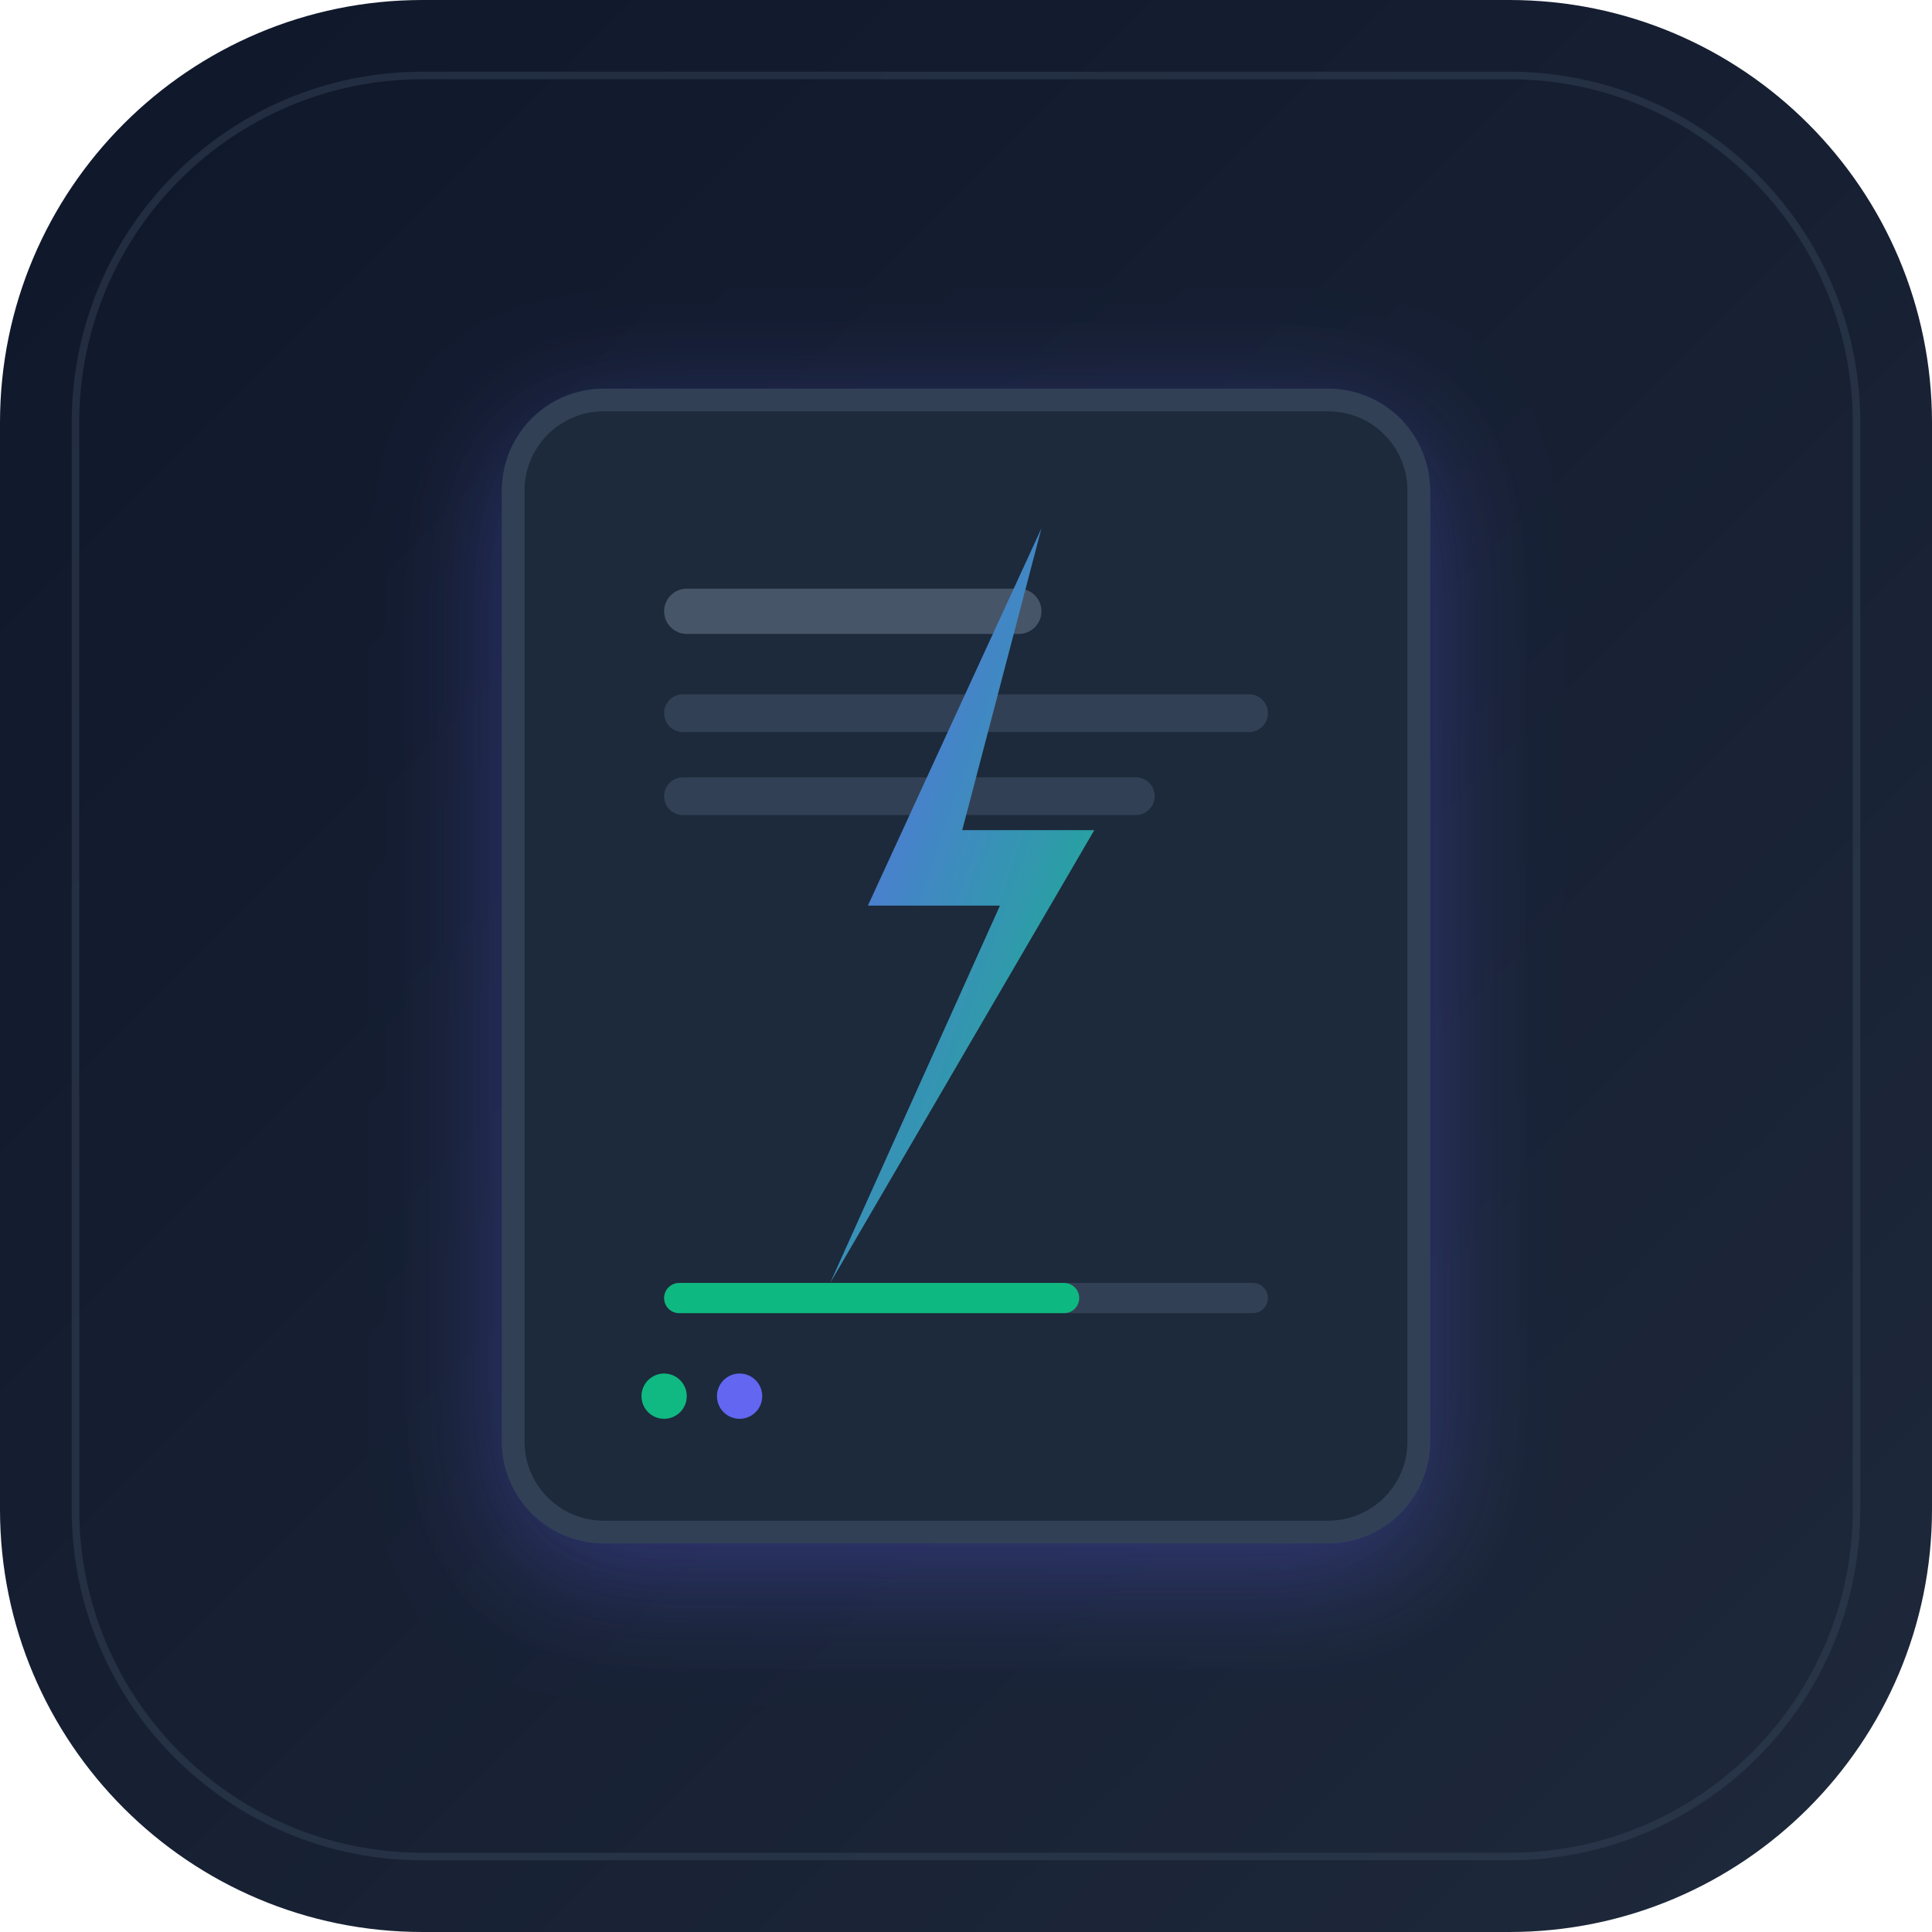
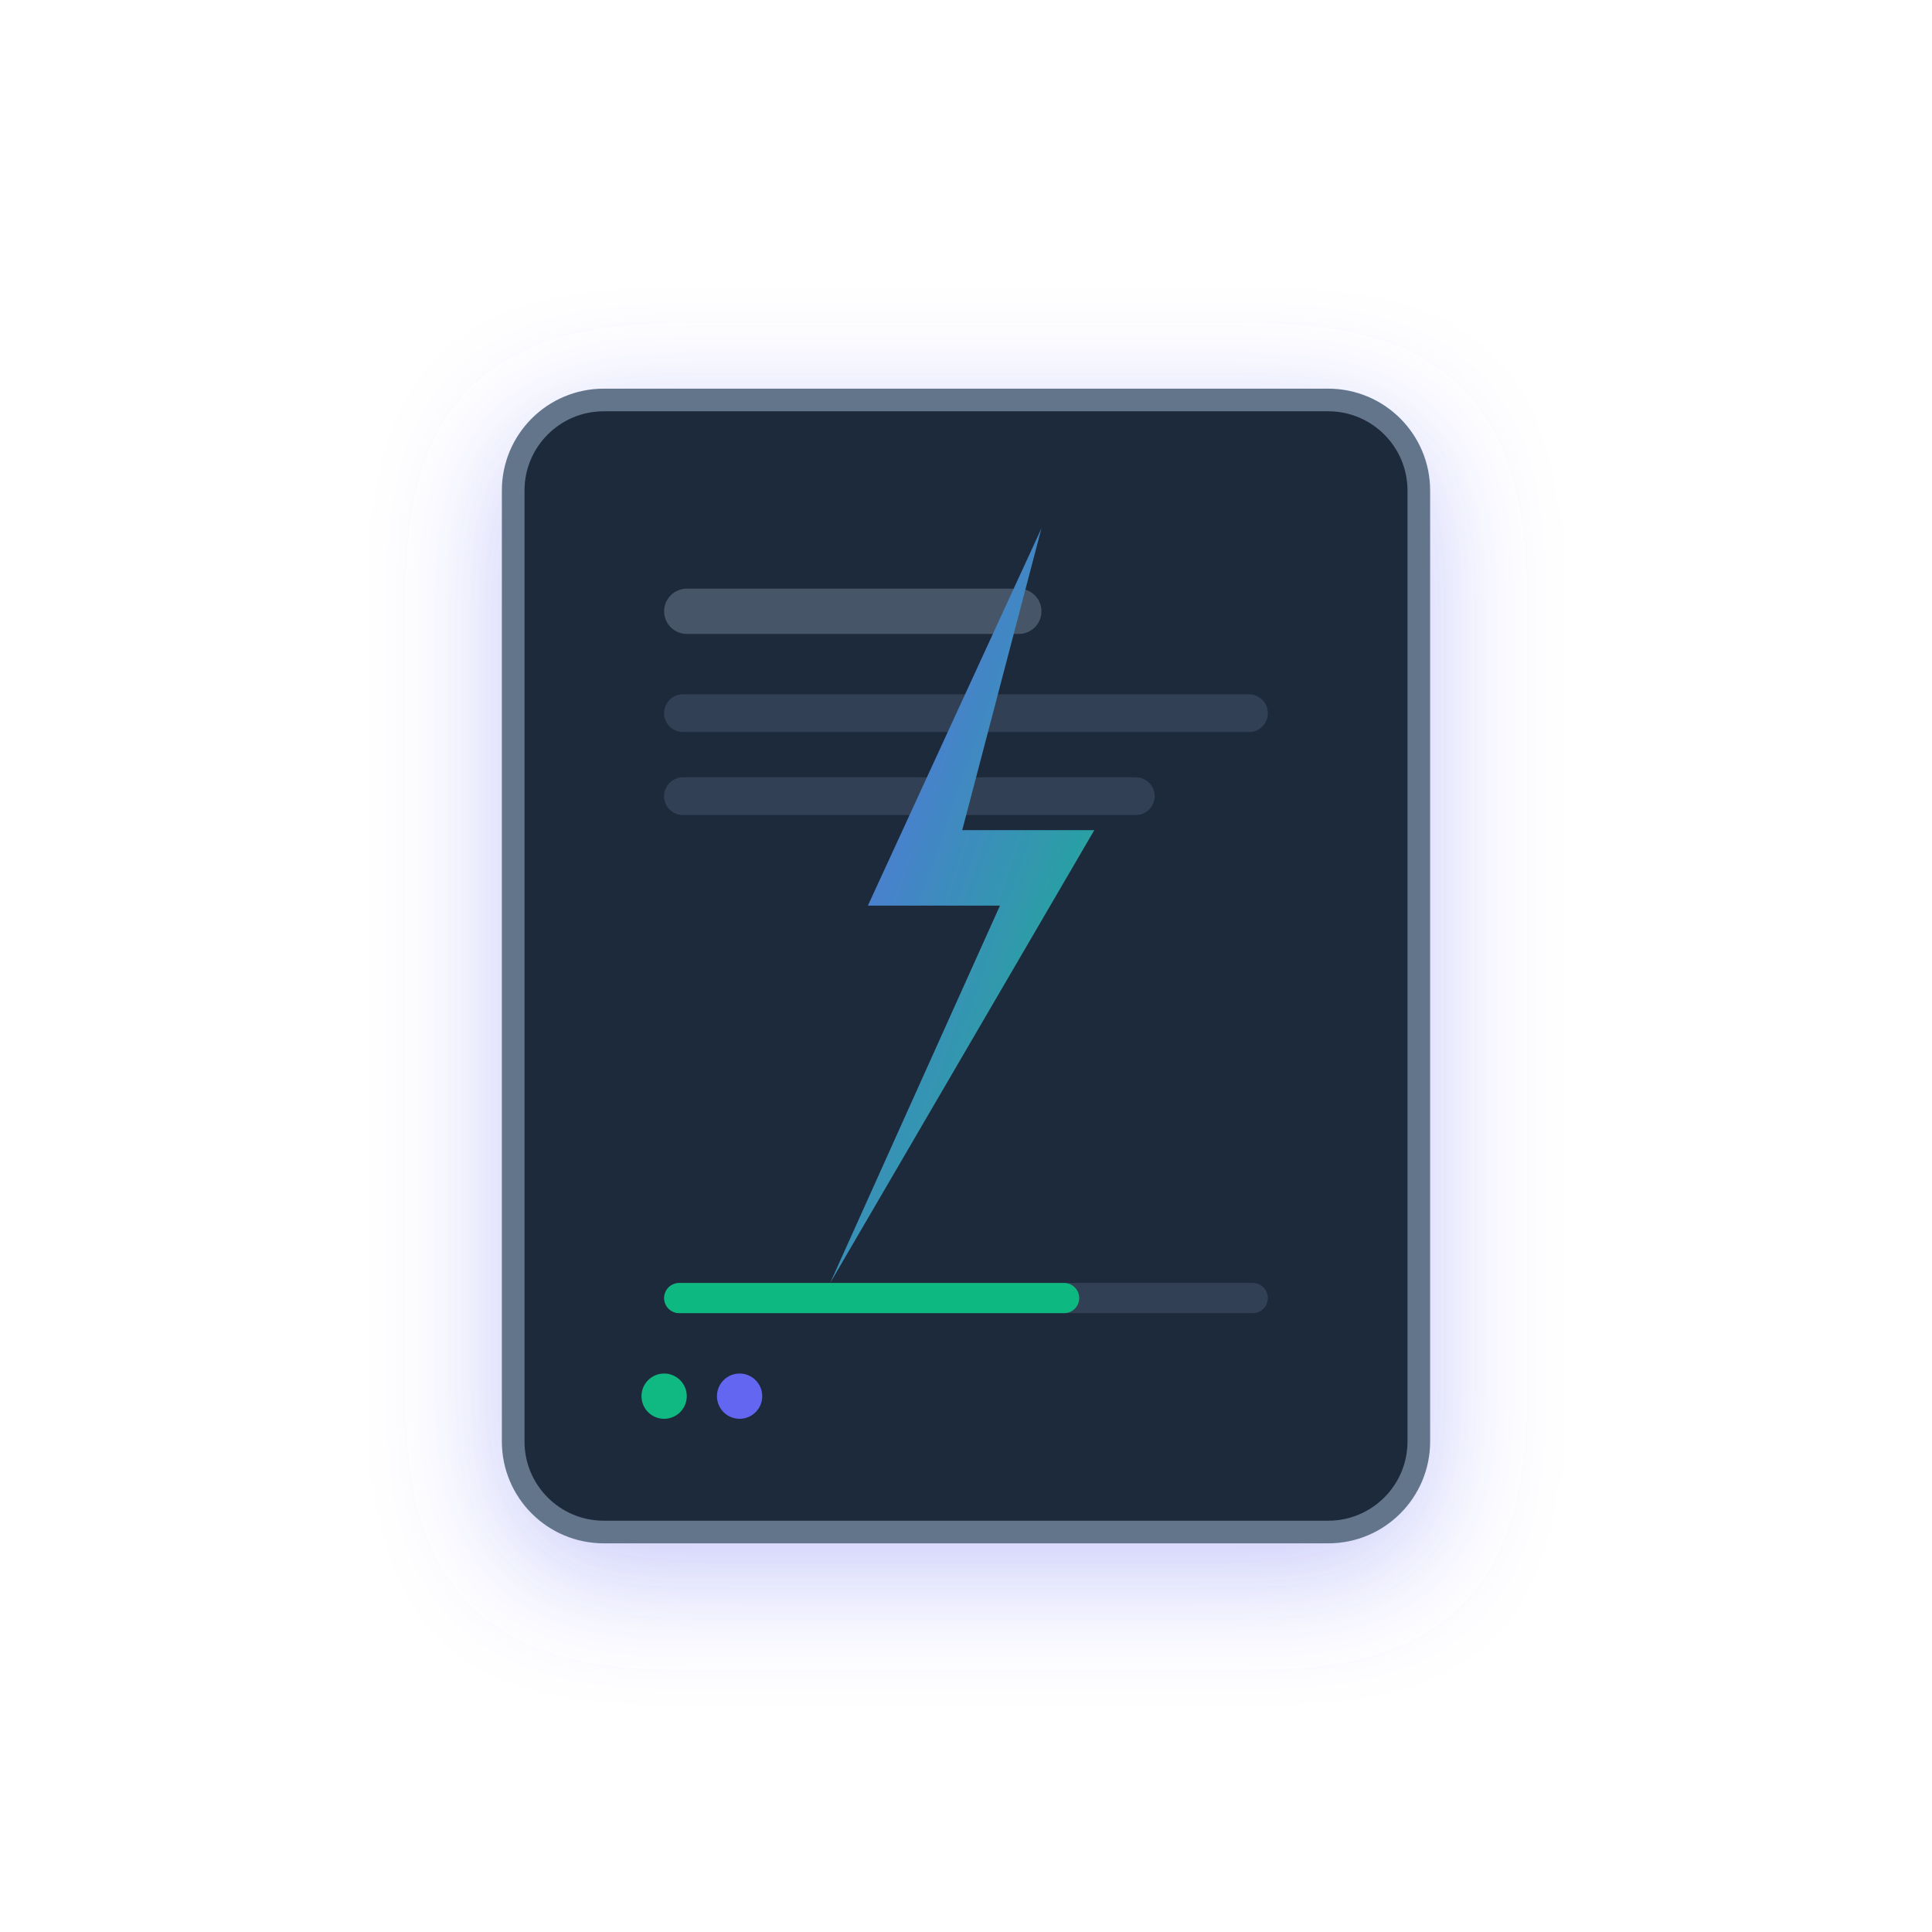
<svg xmlns="http://www.w3.org/2000/svg" viewBox="0 0 512 512" width="100%" height="100%">
  <defs>
-     <linearGradient id="bgGrad" x1="0%" y1="0%" x2="100%" y2="100%">
-       <stop offset="0%" stop-color="#0f172a" />
-       <stop offset="100%" stop-color="#1e293b" />
-     </linearGradient>
    <linearGradient id="sparkGrad" x1="0%" y1="0%" x2="100%" y2="100%">
      <stop offset="0%" stop-color="#6366f1" />
      <stop offset="100%" stop-color="#10b981" />
    </linearGradient>
    <filter id="glow" x="-20%" y="-20%" width="140%" height="140%">
      <feDropShadow dx="0" dy="8" stdDeviation="16" flood-color="#6366f1" flood-opacity="0.35" />
    </filter>
  </defs>
-   <rect width="512" height="512" rx="112" fill="url(#bgGrad)" />
-   <rect x="20" y="20" width="472" height="472" rx="92" fill="none" stroke="#334155" stroke-width="2" opacity="0.5" />
  <g filter="url(#glow)">
-     <rect x="136" y="106" width="240" height="300" rx="24" fill="#1e293b" stroke="#334155" stroke-width="6" />
+     <rect x="136" y="106" width="240" height="300" rx="24" fill="#1e293b" stroke="#64748b" stroke-width="6" />
    <rect x="176" y="156" width="100" height="12" rx="6" fill="#475569" />
    <rect x="176" y="184" width="160" height="10" rx="5" fill="#334155" />
    <rect x="176" y="206" width="130" height="10" rx="5" fill="#334155" />
    <rect x="176" y="340" width="160" height="8" rx="4" fill="#334155" />
    <rect x="176" y="340" width="110" height="8" rx="4" fill="#10b981" />
    <path d="M 276 140               L 230 240               L 265 240               L 220 340               L 290 220               L 255 220 Z" fill="url(#sparkGrad)" />
  </g>
  <circle cx="176" cy="370" r="6" fill="#10b981" />
  <circle cx="196" cy="370" r="6" fill="#6366f1" />
</svg>
